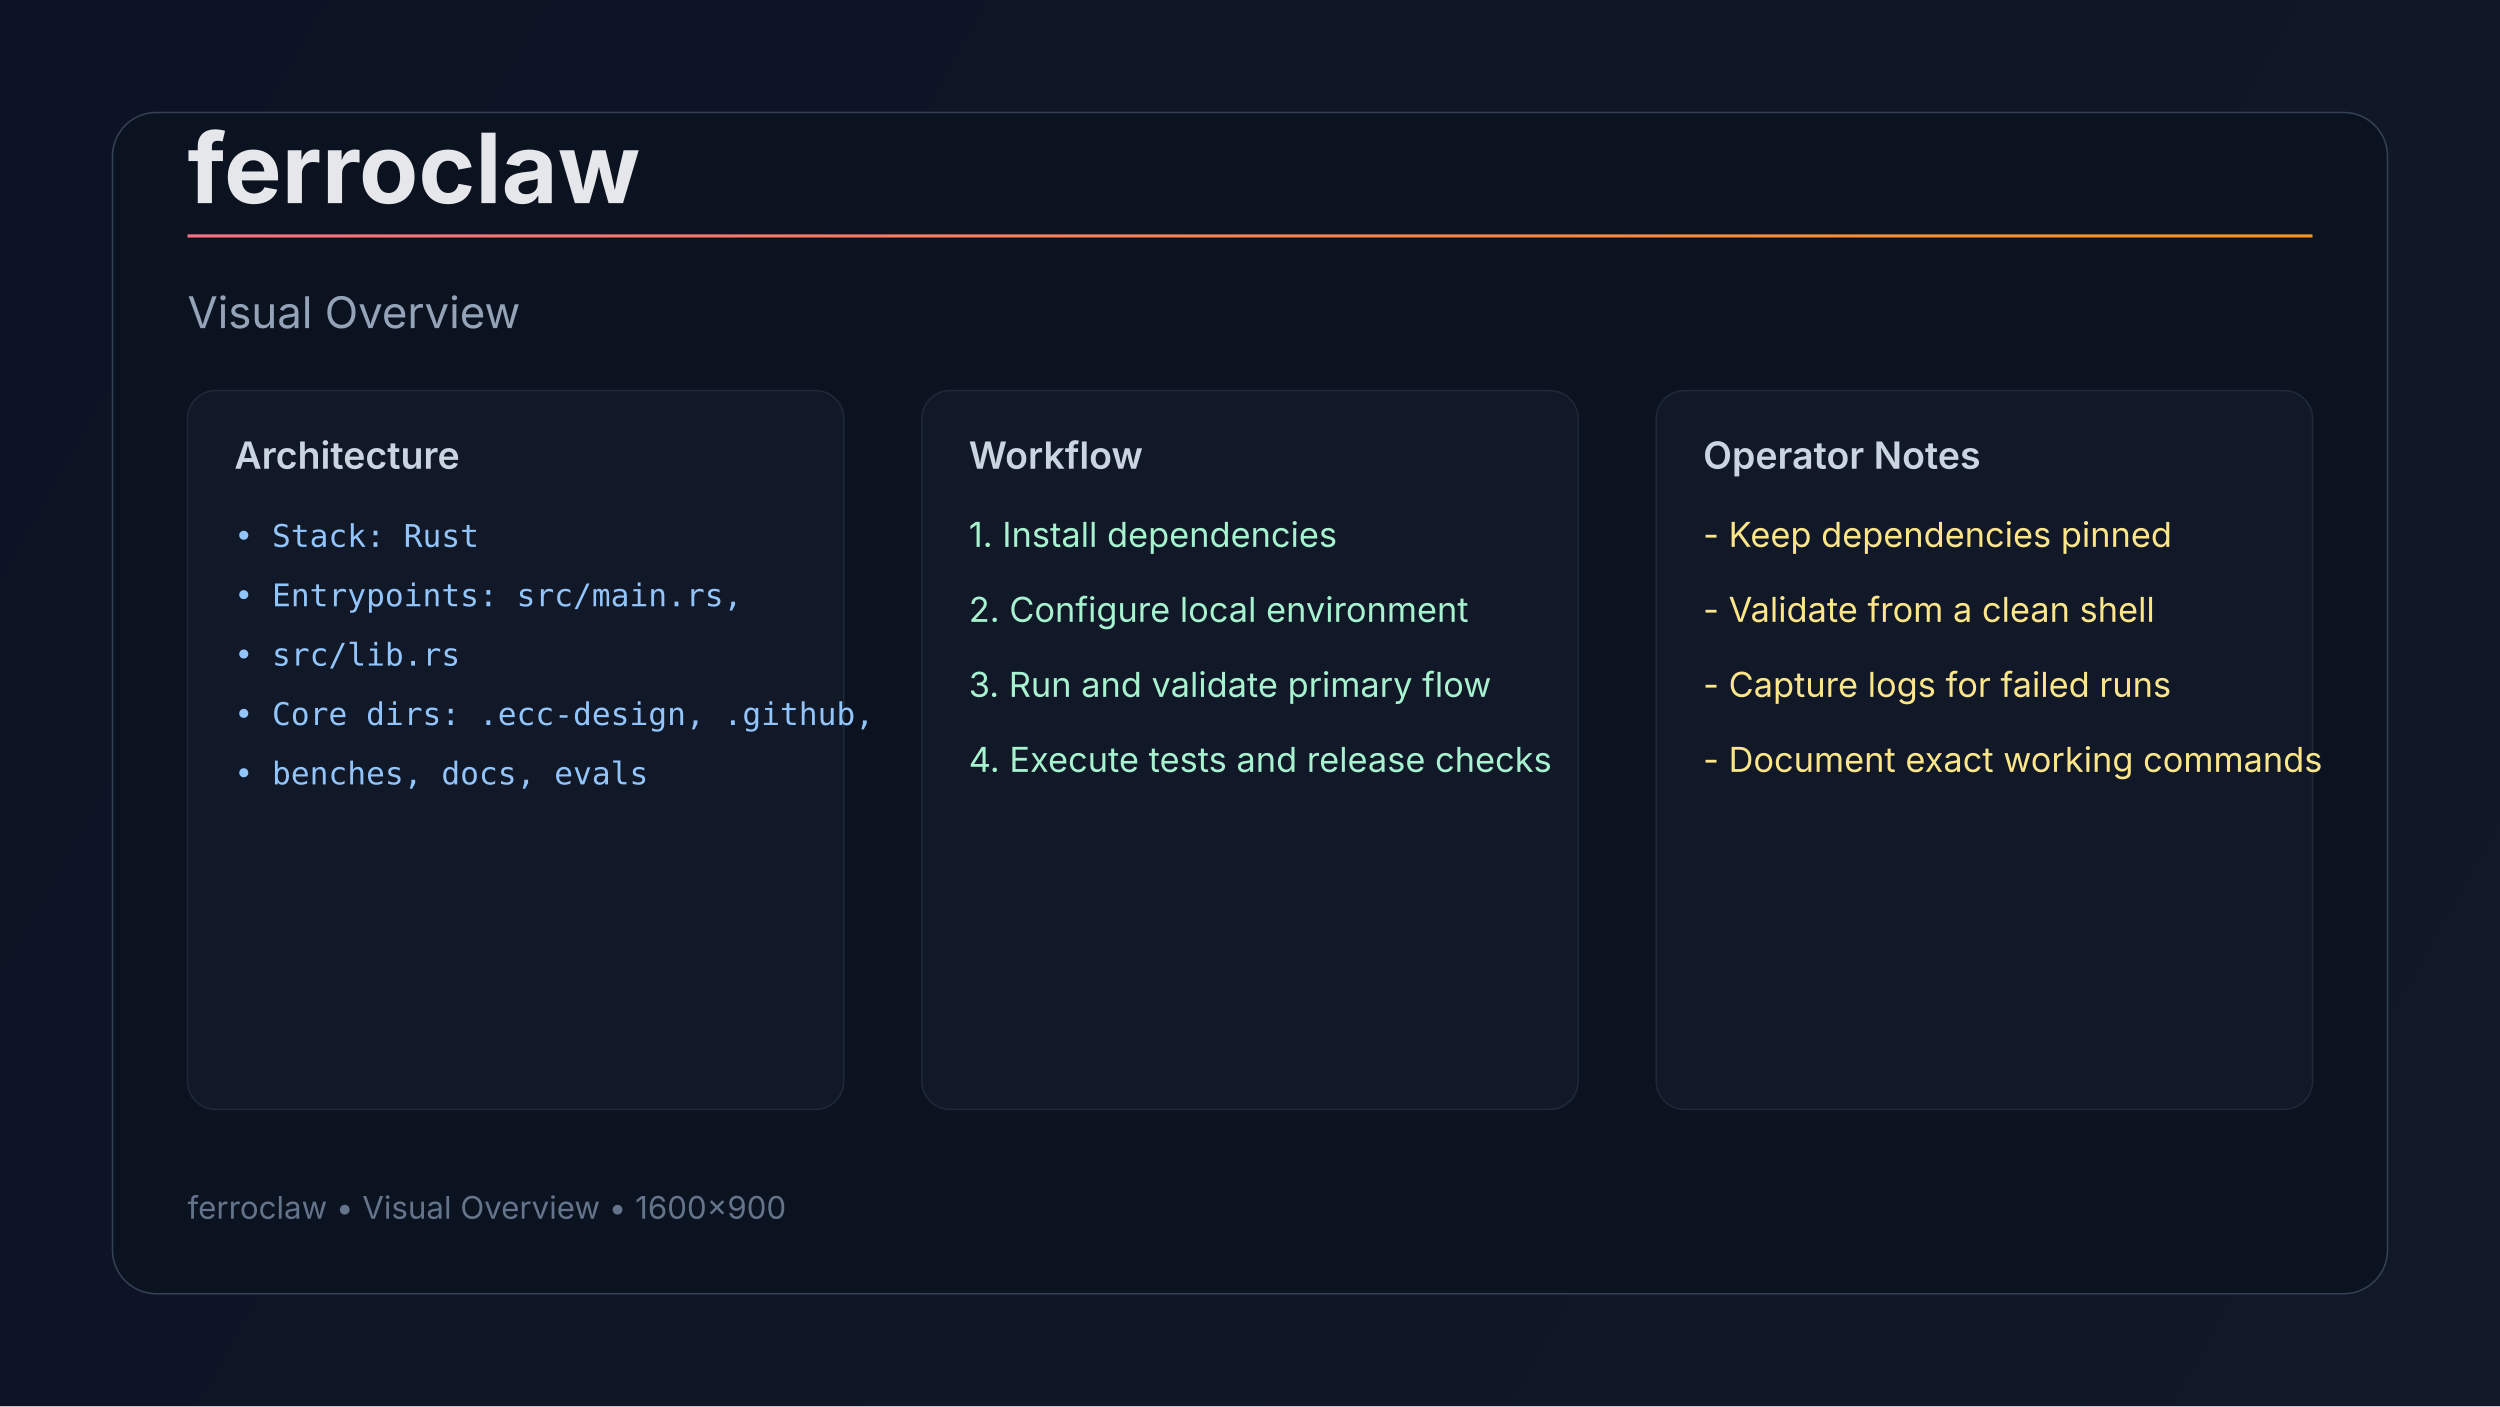
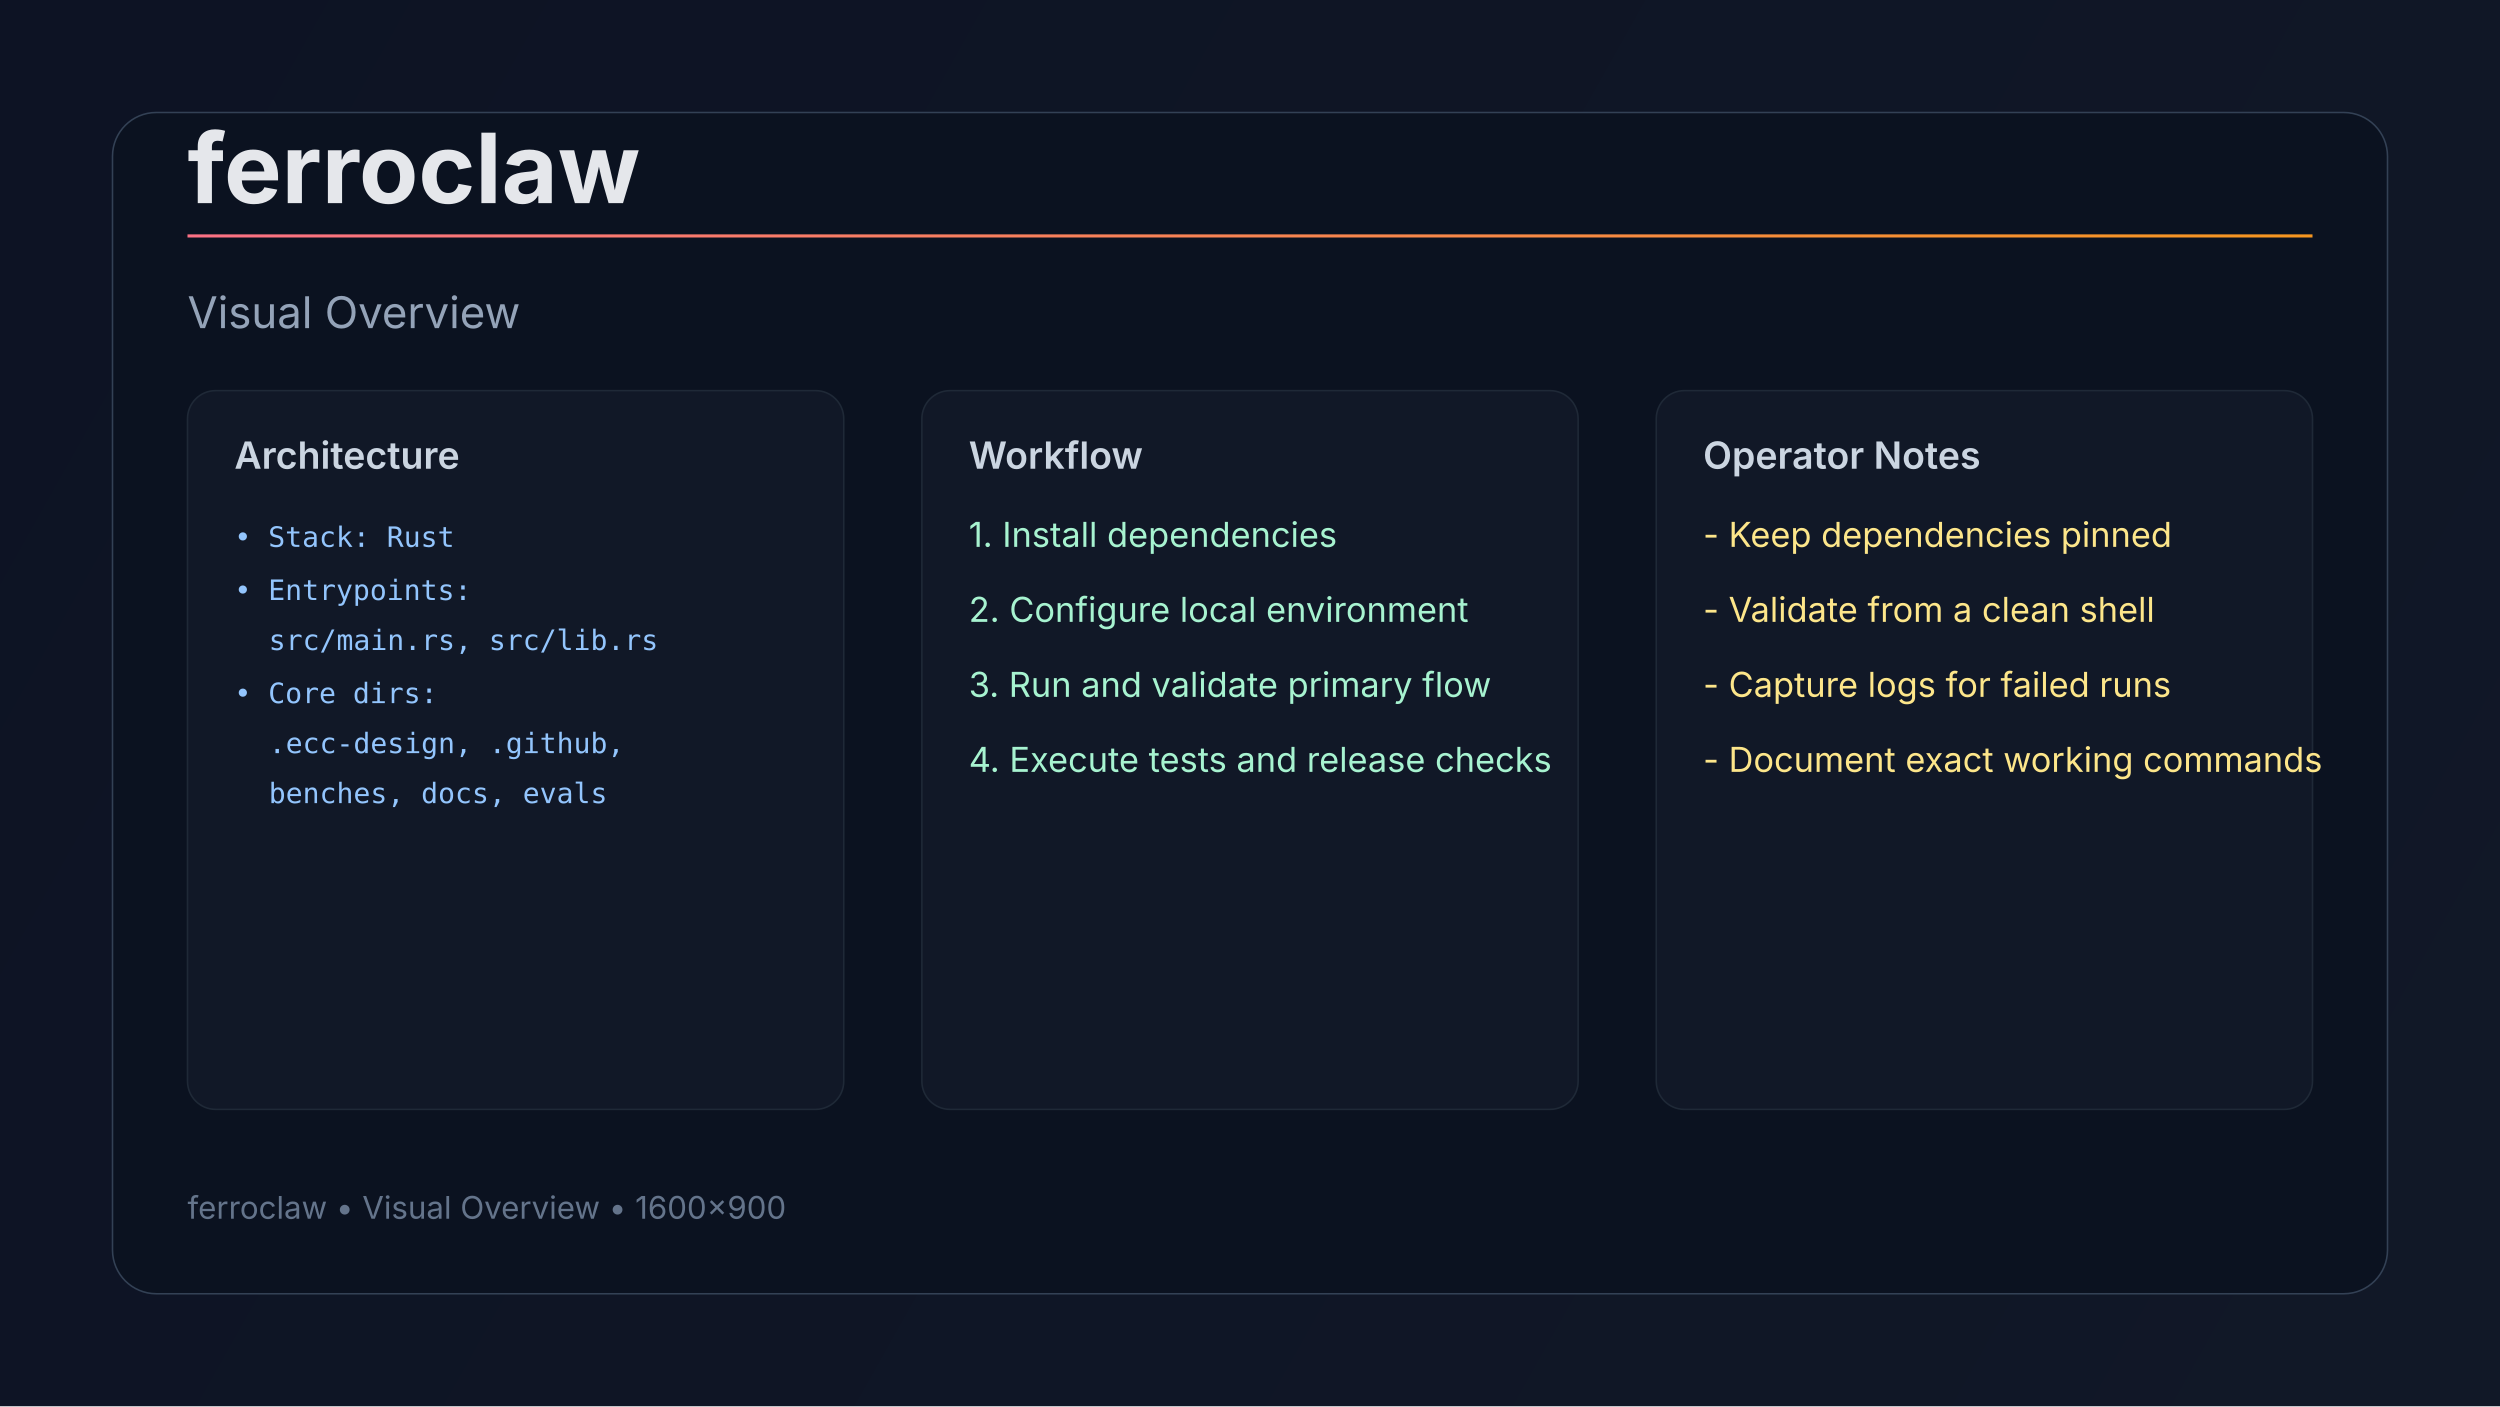
<svg xmlns="http://www.w3.org/2000/svg" width="1600" height="900" viewBox="0 0 1600 900" role="img" aria-label="ferroclaw visual overview">
  <defs>
    <linearGradient id="bg" x1="0" y1="0" x2="1600" y2="900" gradientUnits="userSpaceOnUse">
      <stop stop-color="#0D1324" />
      <stop offset="1" stop-color="#111827" />
    </linearGradient>
    <linearGradient id="line" x1="120" y1="140" x2="1480" y2="760" gradientUnits="userSpaceOnUse">
      <stop stop-color="#FB7185" />
      <stop offset="1" stop-color="#F59E0B" />
    </linearGradient>
  </defs>
  <rect width="1600" height="900" fill="url(#bg)" />
  <rect x="72" y="72" width="1456" height="756" rx="28" fill="#0B1220" stroke="#334155" />
  <rect x="120" y="150" width="1360" height="2" fill="url(#line)" />
  <text x="120" y="130" fill="#E5E7EB" font-size="62" font-family="Inter, Segoe UI, Arial" font-weight="700">ferroclaw</text>
  <text x="120" y="210" fill="#94A3B8" font-size="28" font-family="Inter, Segoe UI, Arial">Visual Overview</text>
  <rect x="120" y="250" width="420" height="460" rx="18" fill="#111827" stroke="#1F2937" />
  <rect x="590" y="250" width="420" height="460" rx="18" fill="#111827" stroke="#1F2937" />
  <rect x="1060" y="250" width="420" height="460" rx="18" fill="#111827" stroke="#1F2937" />
  <text x="150" y="300" fill="#CBD5E1" font-size="24" font-family="Inter, Segoe UI, Arial" font-weight="600">Architecture</text>
  <text x="620" y="300" fill="#CBD5E1" font-size="24" font-family="Inter, Segoe UI, Arial" font-weight="600">Workflow</text>
  <text x="1090" y="300" fill="#CBD5E1" font-size="24" font-family="Inter, Segoe UI, Arial" font-weight="600">Operator Notes</text>
-   <text x="150" y="350" fill="#93C5FD" font-size="20" font-family="JetBrains Mono, Menlo, monospace">• Stack: Rust</text>
-   <text x="150" y="388" fill="#93C5FD" font-size="20" font-family="JetBrains Mono, Menlo, monospace">• Entrypoints: src/main.rs,</text>
-   <text x="150" y="426" fill="#93C5FD" font-size="20" font-family="JetBrains Mono, Menlo, monospace">• src/lib.rs</text>
-   <text x="150" y="464" fill="#93C5FD" font-size="20" font-family="JetBrains Mono, Menlo, monospace">• Core dirs: .ecc-design, .github,</text>
-   <text x="150" y="502" fill="#93C5FD" font-size="20" font-family="JetBrains Mono, Menlo, monospace">• benches, docs, evals</text>
+   <text x="150" y="350" fill="#93C5FD" font-size="18" font-family="JetBrains Mono, Menlo, monospace">• Stack: Rust</text>
+   <text x="150" y="384" fill="#93C5FD" font-size="18" font-family="JetBrains Mono, Menlo, monospace">• Entrypoints:</text>
+   <text x="172" y="416" fill="#93C5FD" font-size="18" font-family="JetBrains Mono, Menlo, monospace">src/main.rs, src/lib.rs</text>
+   <text x="150" y="450" fill="#93C5FD" font-size="18" font-family="JetBrains Mono, Menlo, monospace">• Core dirs:</text>
+   <text x="172" y="482" fill="#93C5FD" font-size="18" font-family="JetBrains Mono, Menlo, monospace">.ecc-design, .github,</text>
+   <text x="172" y="514" fill="#93C5FD" font-size="18" font-family="JetBrains Mono, Menlo, monospace">benches, docs, evals</text>
  <text x="620" y="350" fill="#A7F3D0" font-size="22" font-family="Inter, Segoe UI, Arial">1. Install dependencies</text>
  <text x="620" y="398" fill="#A7F3D0" font-size="22" font-family="Inter, Segoe UI, Arial">2. Configure local environment</text>
  <text x="620" y="446" fill="#A7F3D0" font-size="22" font-family="Inter, Segoe UI, Arial">3. Run and validate primary flow</text>
  <text x="620" y="494" fill="#A7F3D0" font-size="22" font-family="Inter, Segoe UI, Arial">4. Execute tests and release checks</text>
  <text x="1090" y="350" fill="#FDE68A" font-size="22" font-family="Inter, Segoe UI, Arial">- Keep dependencies pinned</text>
  <text x="1090" y="398" fill="#FDE68A" font-size="22" font-family="Inter, Segoe UI, Arial">- Validate from a clean shell</text>
  <text x="1090" y="446" fill="#FDE68A" font-size="22" font-family="Inter, Segoe UI, Arial">- Capture logs for failed runs</text>
  <text x="1090" y="494" fill="#FDE68A" font-size="22" font-family="Inter, Segoe UI, Arial">- Document exact working commands</text>
  <text x="120" y="780" fill="#64748B" font-size="20" font-family="Inter, Segoe UI, Arial">ferroclaw • Visual Overview • 1600×900</text>
</svg>
